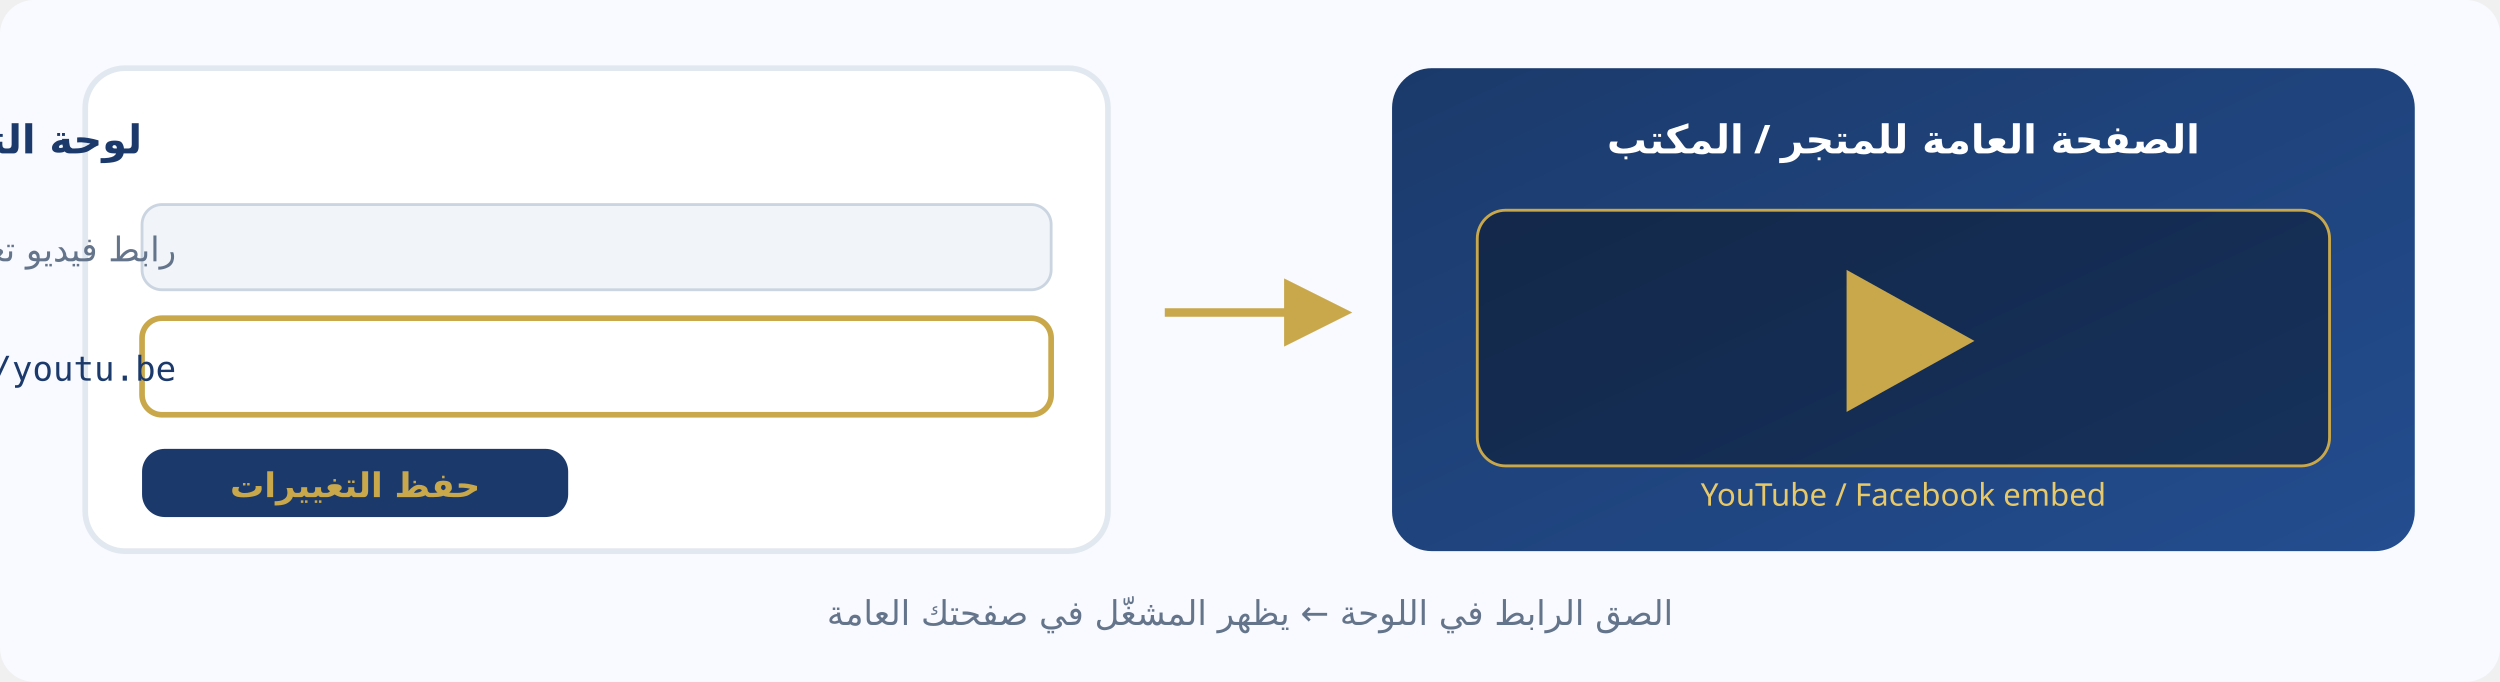
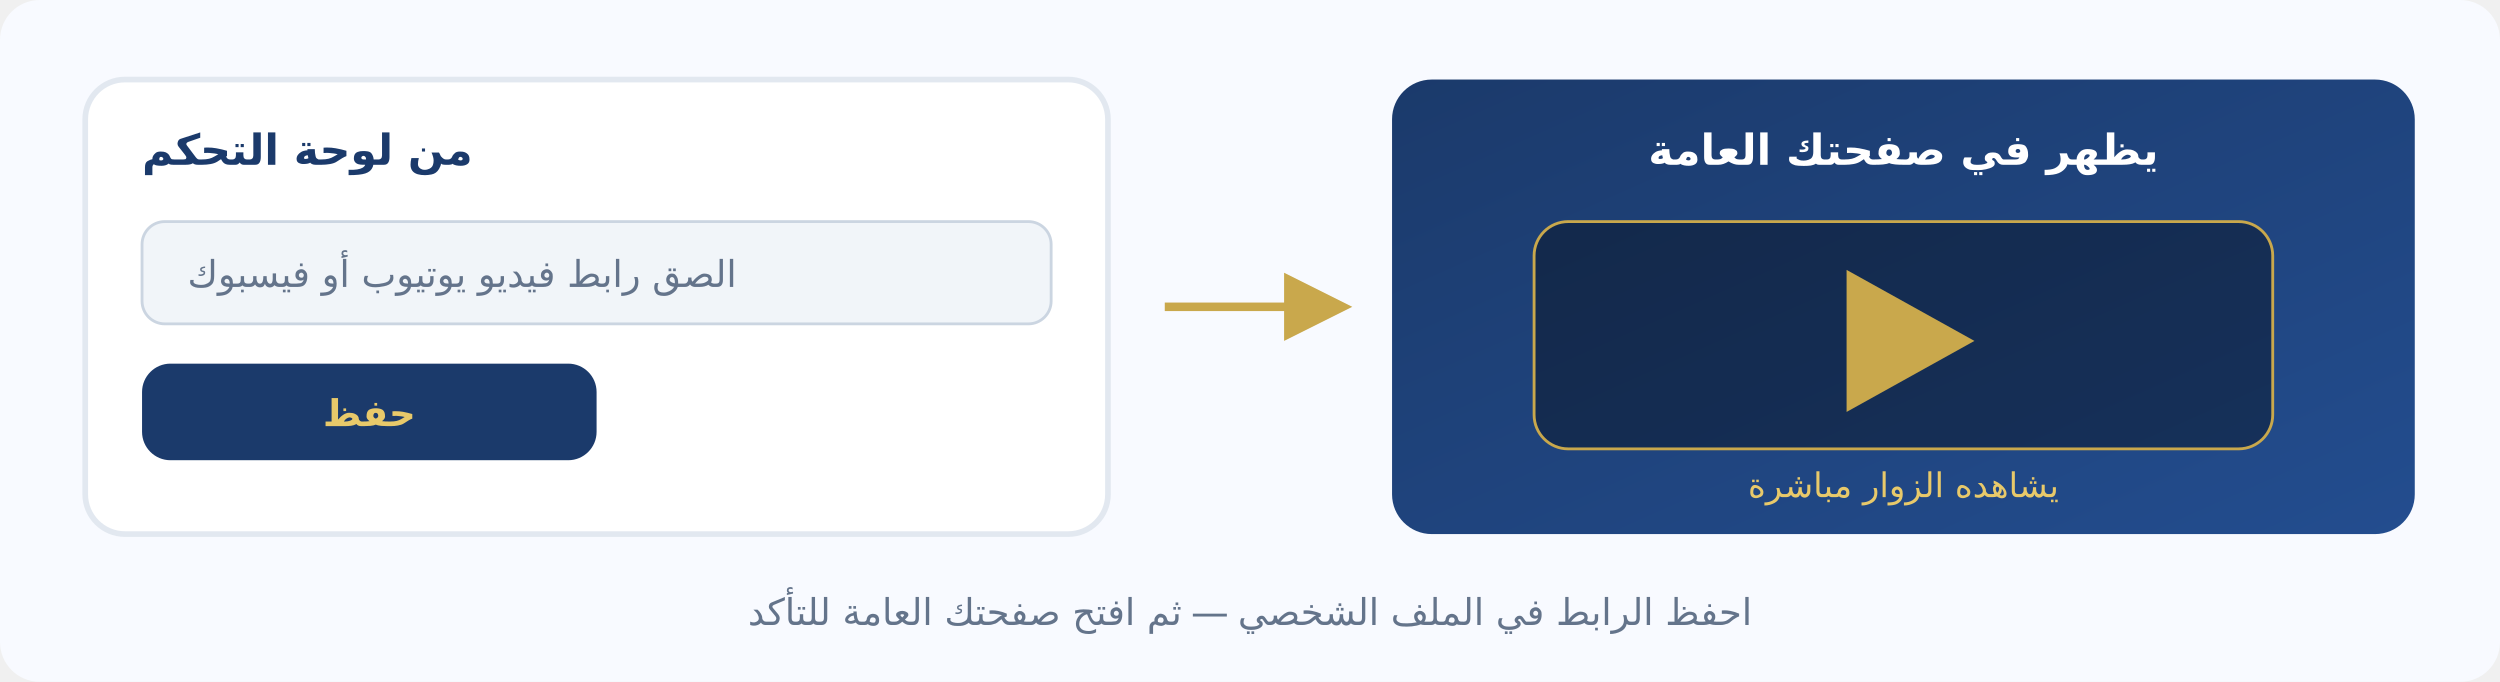
- <svg xmlns="http://www.w3.org/2000/svg" viewBox="0 0 880 240" direction="rtl">
+ <svg xmlns="http://www.w3.org/2000/svg" viewBox="0 0 880 240" role="img" aria-label="promo video">
  <defs>
    <linearGradient id="g3" x1="0" y1="0" x2="1" y2="1">
      <stop offset="0%" stop-color="#1B3A6B" />
      <stop offset="100%" stop-color="#234d8f" />
    </linearGradient>
    <marker id="arr3" markerWidth="8" markerHeight="8" refX="6" refY="4" orient="auto">
      <path d="M0,0 L8,4 L0,8 Z" fill="#C9A84C" />
    </marker>
  </defs>
-   <rect width="880" height="240" rx="12" fill="#f8faff" />
-   <rect x="30" y="24" width="360" height="170" rx="14" fill="#fff" stroke="#e2e8f0" stroke-width="2" />
-   <text x="50" y="54" fill="#1B3A6B" font-size="14" font-weight="800" font-family="Tahoma,Segoe UI,sans-serif">لوحة التحكم — الملف الشخصي</text>
-   <rect x="50" y="72" width="320" height="30" rx="7" fill="#f1f5f9" stroke="#cbd5e1" />
-   <text x="62" y="92" fill="#64748b" font-size="12" font-family="Tahoma,Segoe UI,sans-serif">رابط فيديو تعريفي (اختياري)</text>
-   <rect x="50" y="112" width="320" height="34" rx="7" fill="#fff" stroke="#C9A84C" stroke-width="2" />
-   <text x="62" y="134" fill="#1B3A6B" font-size="12" font-family="Consolas,monospace">https://youtu.be/...</text>
-   <rect x="50" y="158" width="150" height="24" rx="8" fill="#1B3A6B" />
-   <text x="125" y="175" fill="#C9A84C" text-anchor="middle" font-size="12" font-weight="700" font-family="Tahoma,Segoe UI,sans-serif">حفظ التغييرات</text>
-   <line x1="410" y1="110" x2="470" y2="110" stroke="#C9A84C" stroke-width="3" marker-end="url(#arr3)" />
-   <rect x="490" y="24" width="360" height="170" rx="14" fill="url(#g3)" />
-   <text x="670" y="54" fill="#fff" text-anchor="middle" font-size="14" font-weight="800" font-family="Tahoma,Segoe UI,sans-serif">الصفحة العامة للمتجر / المكتب</text>
-   <rect x="520" y="74" width="300" height="90" rx="10" fill="rgba(0,0,0,.35)" stroke="#C9A84C" />
+   <rect width="880" height="240" rx="14" fill="#f8faff" />
+   <rect x="30" y="28" width="360" height="160" rx="14" fill="#fff" stroke="#e2e8f0" stroke-width="2" />
+   <text x="50" y="58" fill="#1B3A6B" font-size="15" font-weight="800" font-family="Tahoma,Segoe UI,sans-serif">من لوحة التحكم</text>
+   <rect x="50" y="78" width="320" height="36" rx="8" fill="#f1f5f9" stroke="#cbd5e1" />
+   <text x="66" y="101" fill="#64748b" font-size="13" font-family="Tahoma,Segoe UI,sans-serif">الصق رابط فيديو يوتيوب أو فيسبوك</text>
+   <rect x="50" y="128" width="160" height="34" rx="10" fill="#1B3A6B" />
+   <text x="130" y="150" fill="#E8C96A" text-anchor="middle" font-size="13" font-weight="700" font-family="Tahoma,Segoe UI,sans-serif">حفظ</text>
+   <line x1="410" y1="108" x2="470" y2="108" stroke="#C9A84C" stroke-width="3" marker-end="url(#arr3)" />
+   <rect x="490" y="28" width="360" height="160" rx="14" fill="url(#g3)" />
+   <text x="670" y="58" fill="#fff" text-anchor="middle" font-size="15" font-weight="800" font-family="Tahoma,Segoe UI,sans-serif">يظهر في صفحتك العامة</text>
+   <rect x="540" y="78" width="260" height="80" rx="12" fill="rgba(0,0,0,.35)" stroke="#C9A84C" />
  <polygon points="650,95 650,145 695,120" fill="#C9A84C" />
-   <text x="670" y="178" fill="#E8C96A" text-anchor="middle" font-size="11" font-family="Segoe UI,sans-serif">YouTube / Facebook embed</text>
-   <text x="440" y="220" text-anchor="middle" fill="#64748b" font-size="12" font-family="Tahoma,Segoe UI,sans-serif">الصق الرابط في اللوحة ← يظهر المشغّل في صفحتك العامة</text>
+   <text x="670" y="175" fill="#E8C96A" text-anchor="middle" font-size="12" font-family="Segoe UI,sans-serif">يشاهده الزوار مباشرة</text>
+   <text x="440" y="220" text-anchor="middle" fill="#64748b" font-size="13" font-family="Tahoma,Segoe UI,sans-serif">احفظ الرابط في الملف الشخصي — ثم افتح صفحتك العامة للتأكد</text>
</svg>
